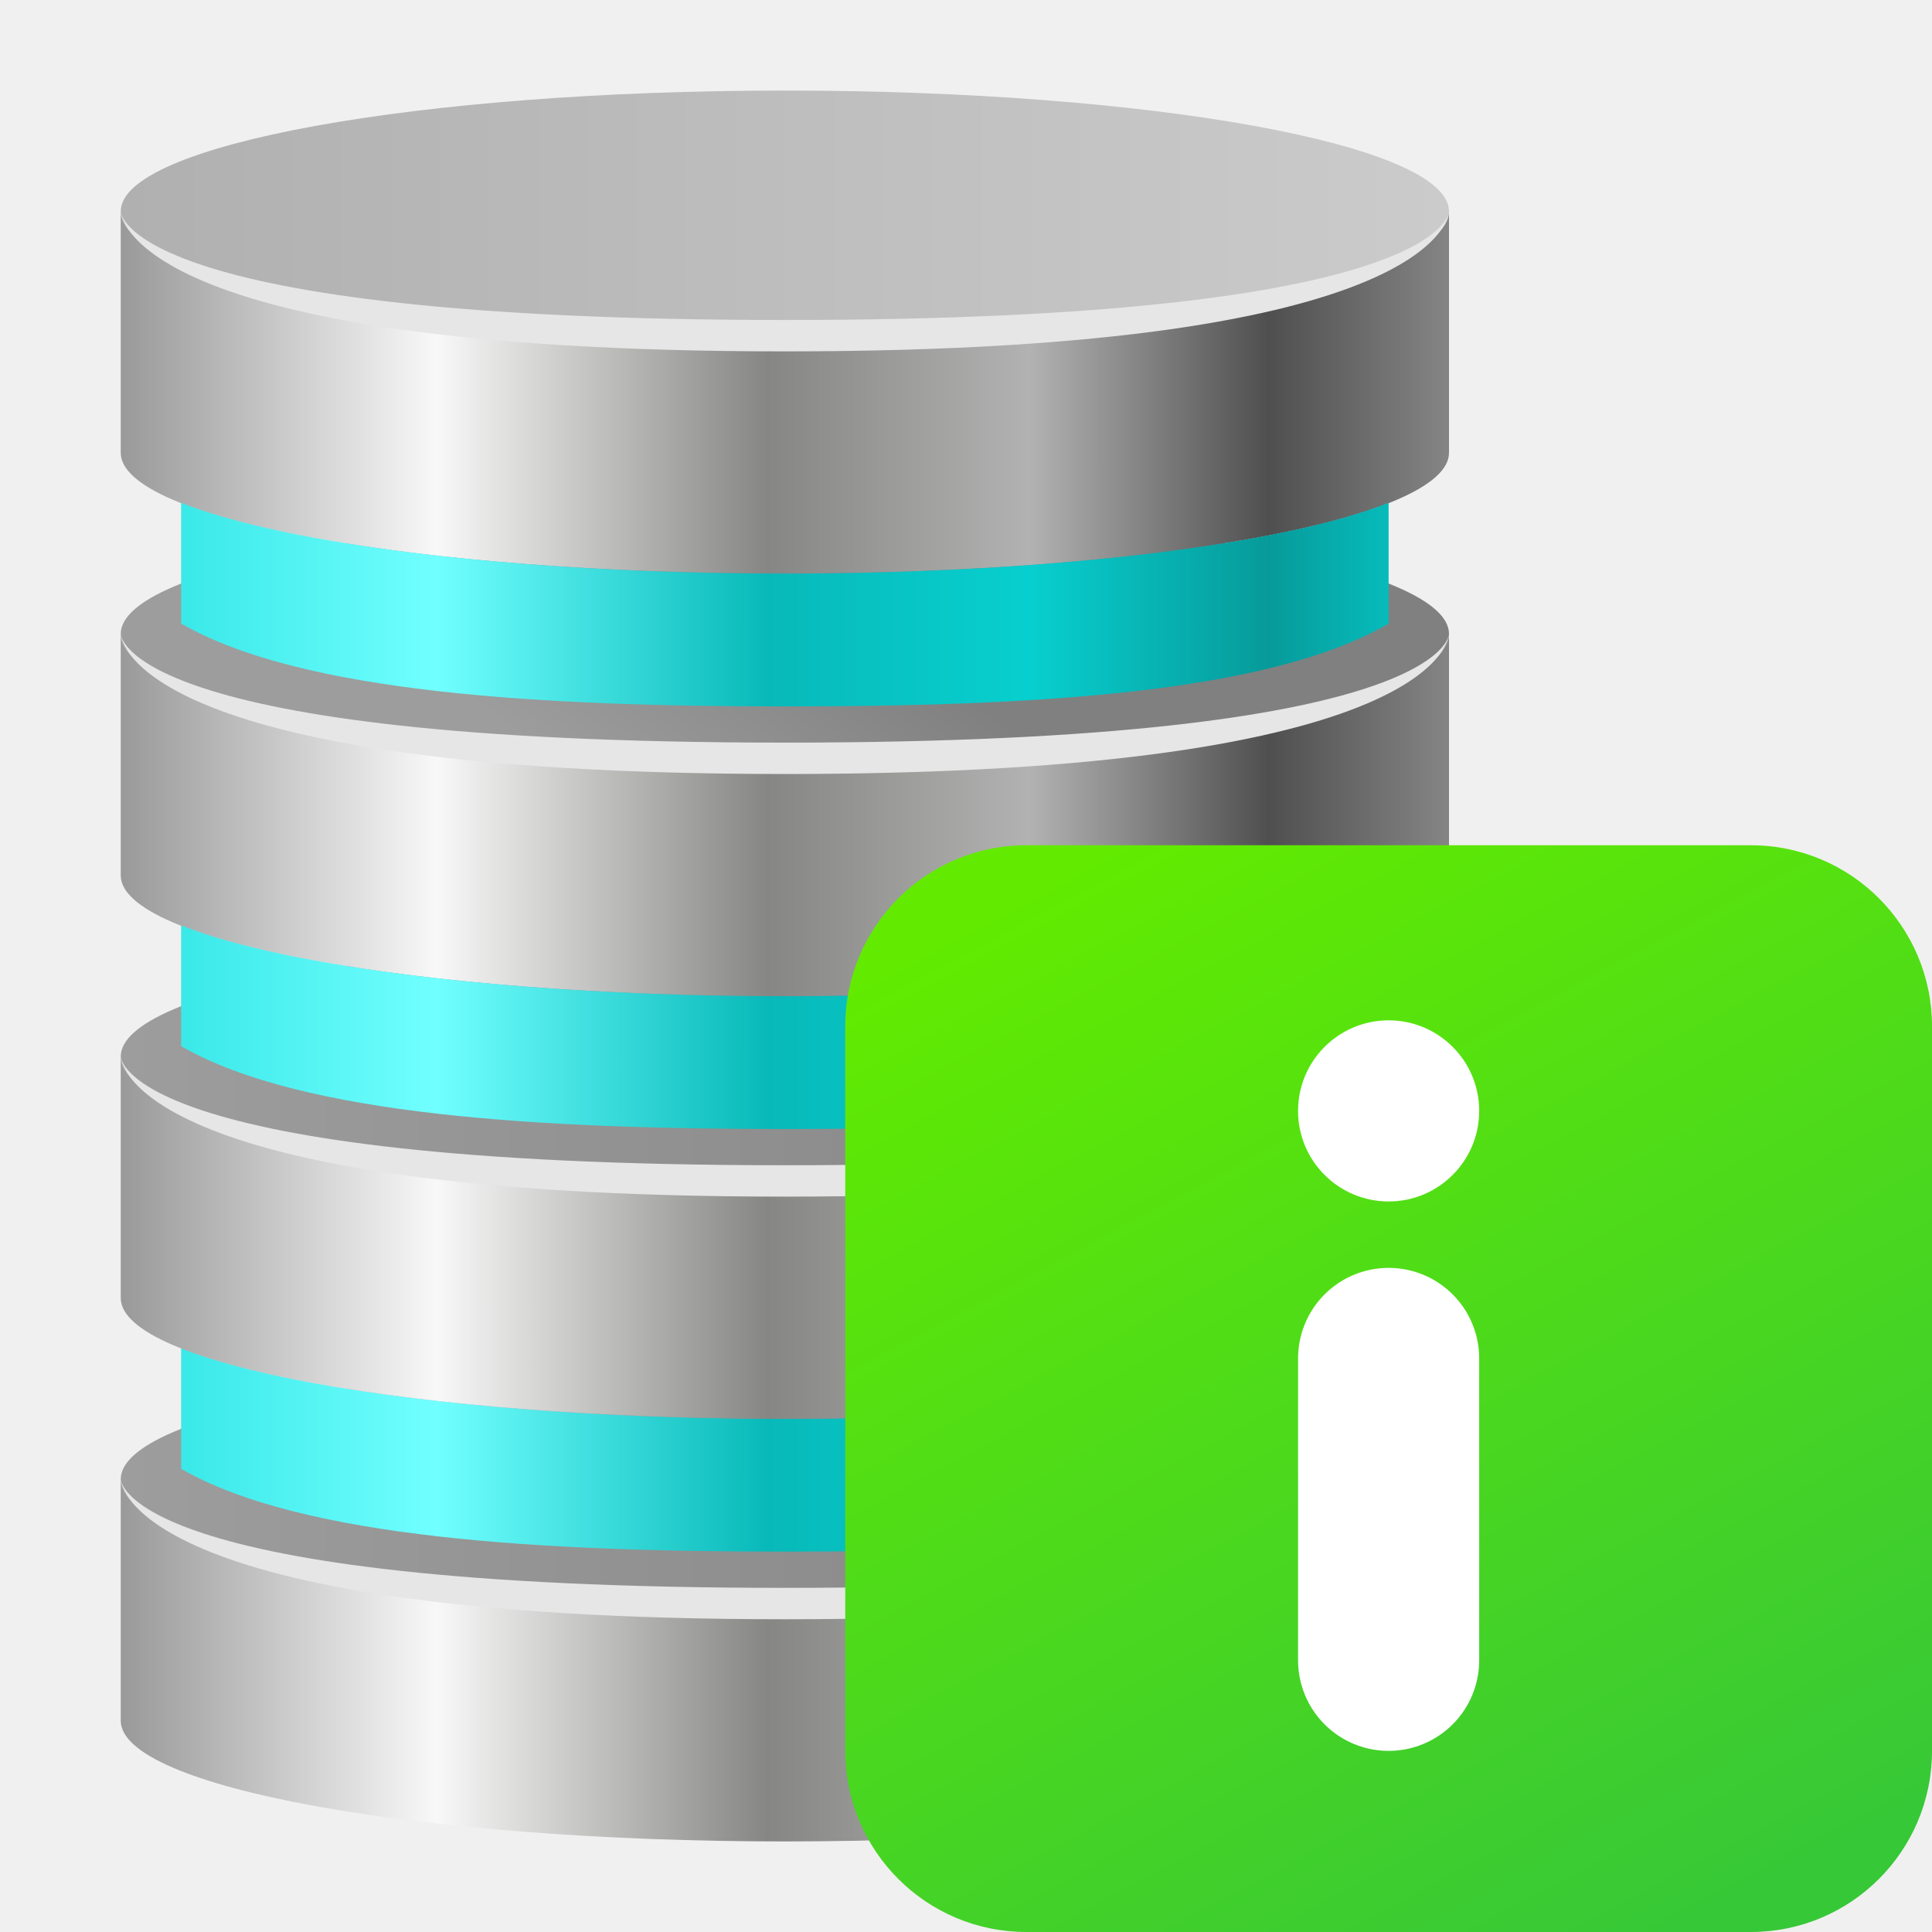
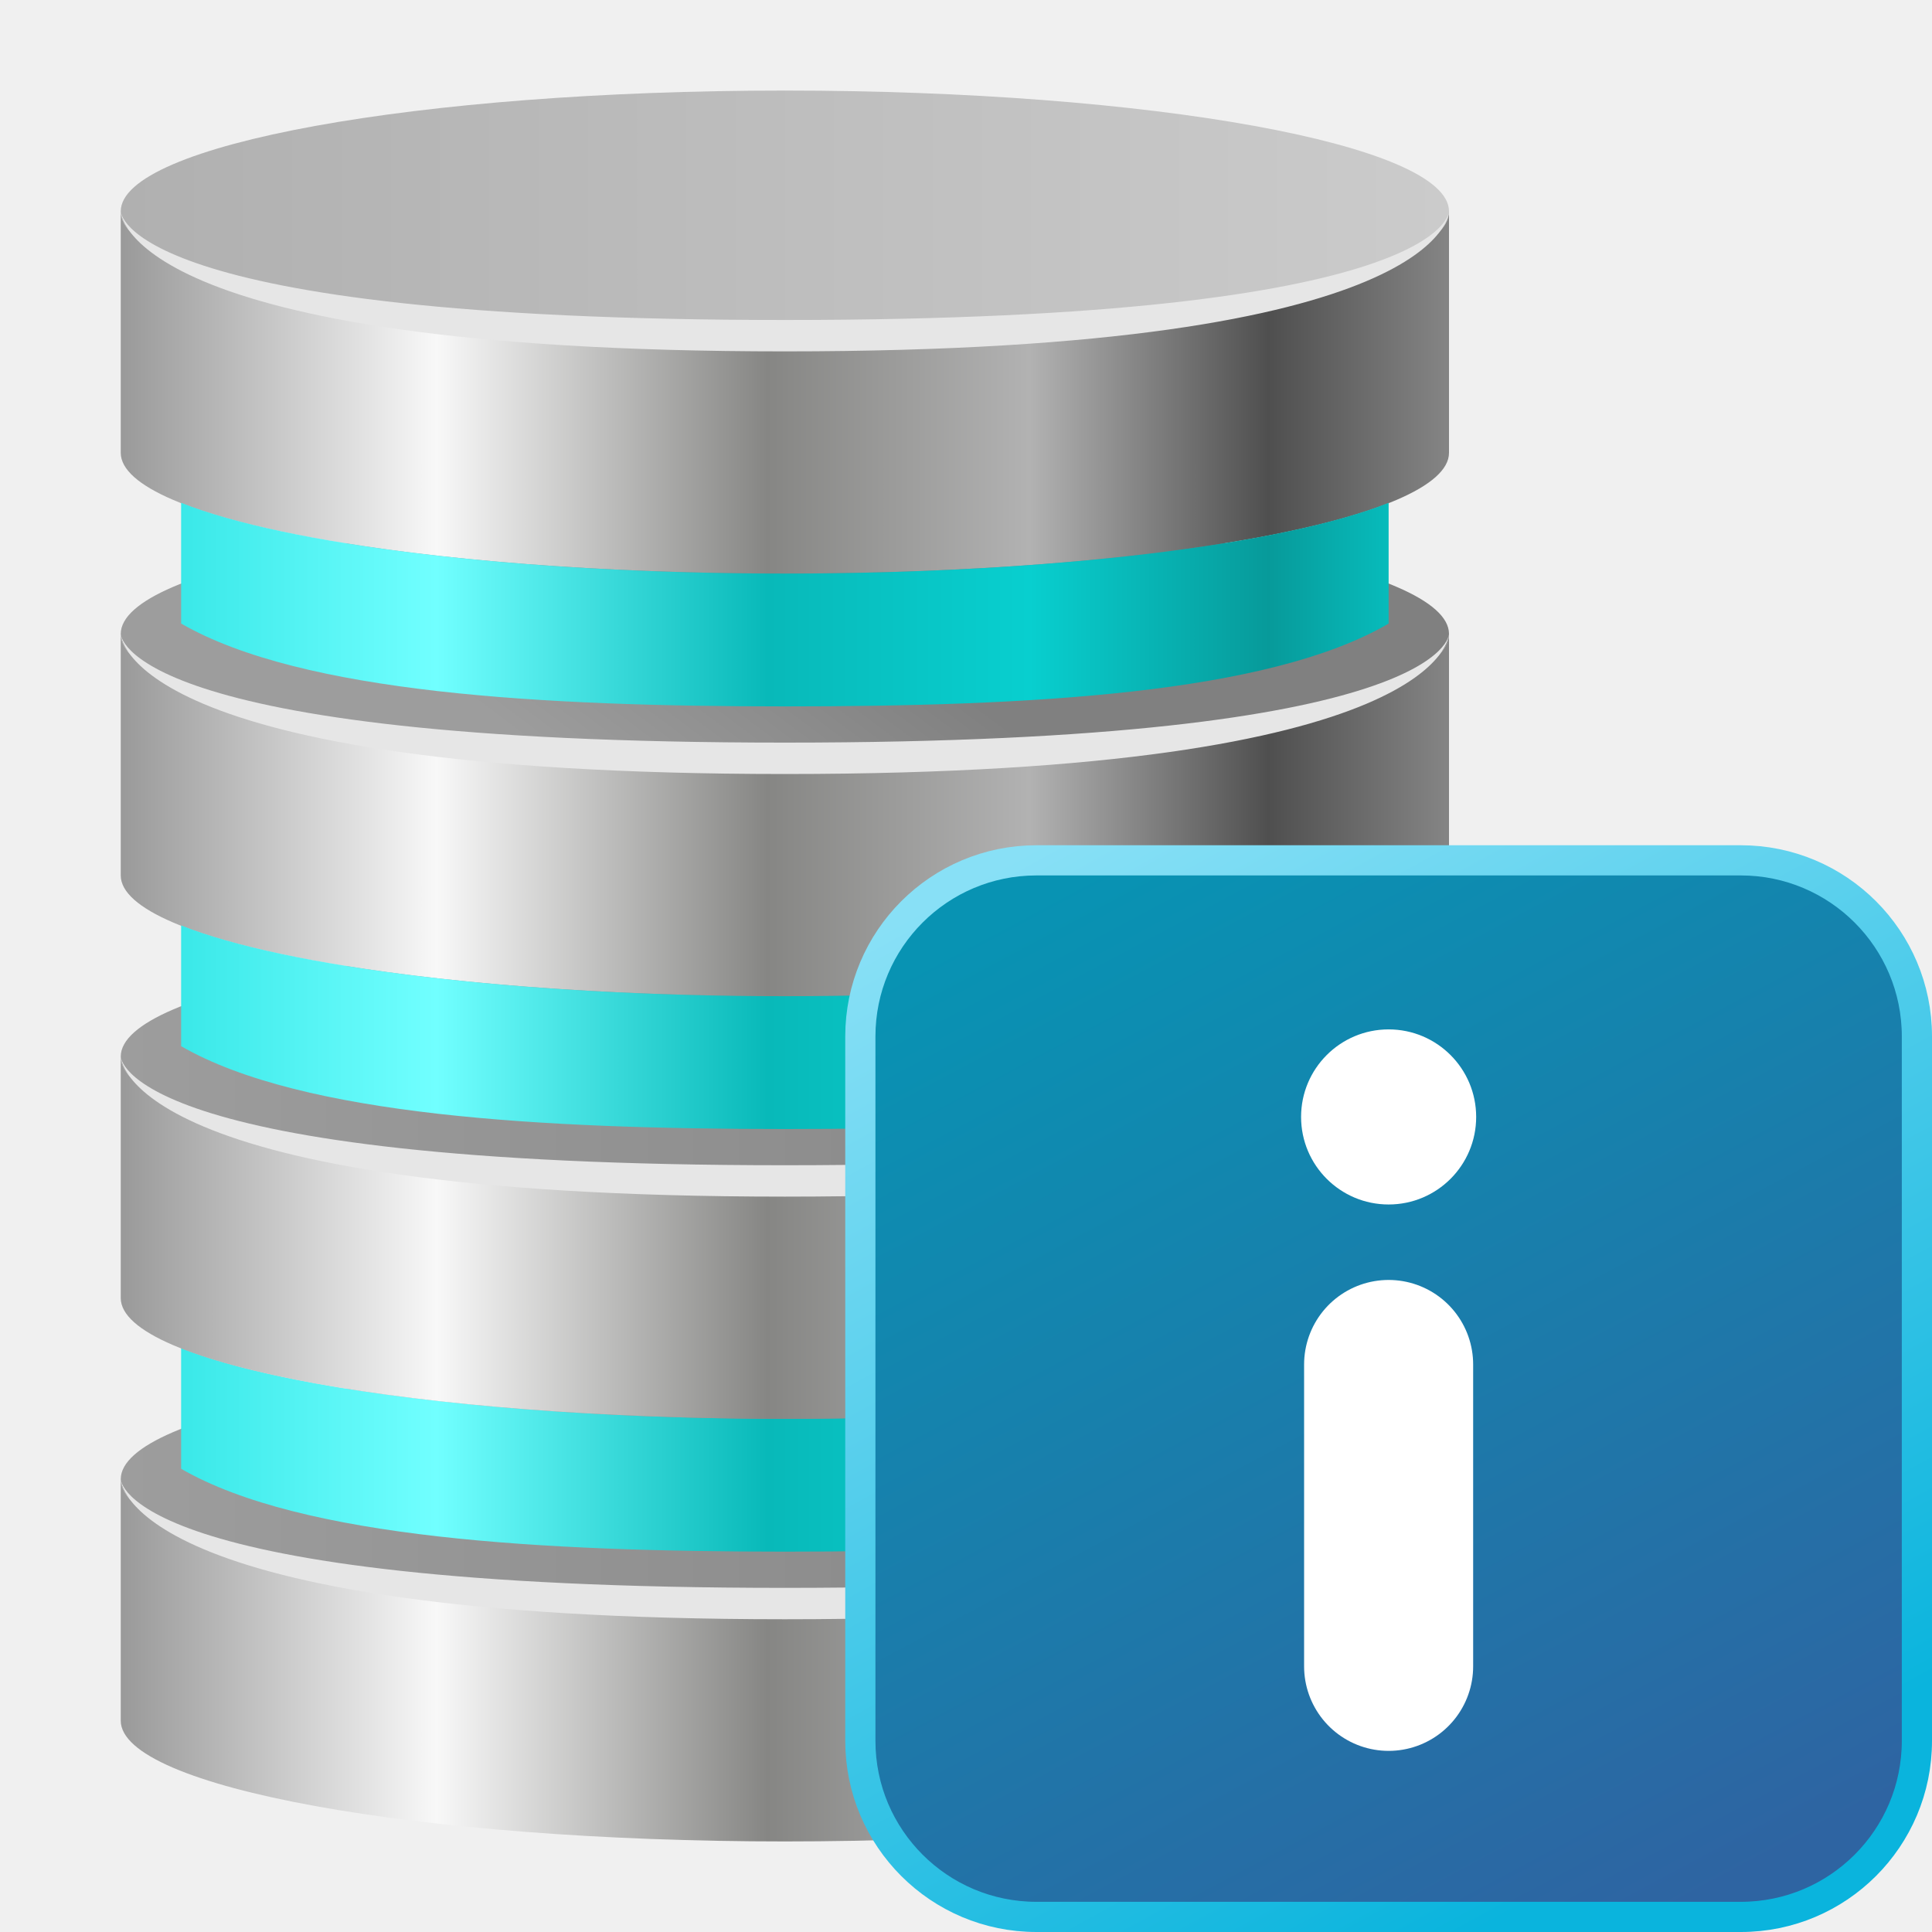
- <svg xmlns="http://www.w3.org/2000/svg" xmlns:xlink="http://www.w3.org/1999/xlink" height="64" width="64" version="1.1" id="svg30">
-   <defs id="defs30" />
-   <linearGradient id="a" gradientUnits="userSpaceOnUse" x1="4.5" x2="6" xlink:href="#b" y1="6" y2="4" />
-   <linearGradient id="b">
-     <stop offset="0" stop-color="#9d9d9d" id="stop1" />
-     <stop offset="1" stop-color="#808080" id="stop2" />
+ <svg xmlns="http://www.w3.org/2000/svg" xmlns:xlink="http://www.w3.org/1999/xlink" height="64" width="64" version="1.1" id="svg32">
+   <defs id="defs32" />
+   <linearGradient id="a" gradientUnits="userSpaceOnUse" x1="36.667" x2="55.333" y1="28.5" y2="63.5">
+     <stop offset="0" stop-color="#0893b3" id="stop1" />
+     <stop offset="1" stop-color="#2e64a2" id="stop2" />
  </linearGradient>
-   <linearGradient id="c" gradientUnits="userSpaceOnUse" x1="1" x2="12" y1="1.5" y2="1.5">
-     <stop offset="0" stop-color="#b0b0b0" id="stop3" />
-     <stop offset="1" stop-color="#cbcbcb" id="stop4" />
+   <linearGradient id="b" gradientUnits="userSpaceOnUse" x1="31.588" x2="50.118" y1="29.529" y2="63.367">
+     <stop offset="0" stop-color="#88e0f6" id="stop3" />
+     <stop offset="1" stop-color="#0ab4dd" id="stop4" />
  </linearGradient>
-   <linearGradient id="d" gradientUnits="userSpaceOnUse" x1="1" x2="12" xlink:href="#f" y1="3.123" y2="3.123" />
-   <linearGradient id="e">
-     <stop offset="0" stop-color="#999999" id="stop5" />
-     <stop offset=".238" stop-color="#f8f8f8" id="stop6" />
-     <stop offset=".487" stop-color="#868684" id="stop7" />
-     <stop offset=".684" stop-color="#b2b2b2" id="stop8" />
-     <stop offset=".864" stop-color="#4f4f4f" id="stop9" />
-     <stop offset="1" stop-color="#858585" id="stop10" />
+   <linearGradient id="c" gradientUnits="userSpaceOnUse" x1="4.5" x2="6" xlink:href="#d" y1="6" y2="4" />
+   <linearGradient id="d">
+     <stop offset="0" stop-color="#9d9d9d" id="stop5" />
+     <stop offset="1" stop-color="#808080" id="stop6" />
  </linearGradient>
-   <linearGradient id="f" xlink:href="#e" />
-   <linearGradient id="g" gradientUnits="userSpaceOnUse" x1="1" x2="12" xlink:href="#b" y1="8.5" y2="8.5" />
-   <linearGradient id="h" gradientUnits="userSpaceOnUse" x1="1" x2="12" xlink:href="#f" y1="6.623" y2="6.623" />
-   <linearGradient id="i" gradientUnits="userSpaceOnUse" x1="1" x2="12" xlink:href="#b" y1="12" y2="12" />
-   <linearGradient id="j" gradientUnits="userSpaceOnUse" x1="1" x2="12" xlink:href="#k" y1="11.5" y2="11.5" />
-   <linearGradient id="k">
-     <stop offset="0" stop-color="#2de3e3" id="stop11" />
-     <stop offset=".238" stop-color="#71ffff" id="stop12" />
-     <stop offset=".487" stop-color="#08b9b9" id="stop13" />
-     <stop offset=".684" stop-color="#08cfcf" id="stop14" />
-     <stop offset=".864" stop-color="#079a9a" id="stop15" />
-     <stop offset="1" stop-color="#07cccc" id="stop16" />
+   <linearGradient id="e" gradientUnits="userSpaceOnUse" x1="1" x2="12" y1="1.5" y2="1.5">
+     <stop offset="0" stop-color="#b0b0b0" id="stop7" />
+     <stop offset="1" stop-color="#cbcbcb" id="stop8" />
  </linearGradient>
-   <linearGradient id="l" gradientUnits="userSpaceOnUse" x1="1" x2="12" xlink:href="#f" y1="13.623" y2="13.623" />
-   <linearGradient id="m" gradientTransform="scale(1.914854 .522233)" gradientUnits="userSpaceOnUse" x1=".522" x2="6.267" xlink:href="#e" y1="16.276" y2="16.276" />
-   <linearGradient id="n" gradientUnits="userSpaceOnUse" x1="1" x2="12" xlink:href="#k" y1="8" y2="8" />
-   <linearGradient id="o" gradientUnits="userSpaceOnUse" x1="1" x2="12" xlink:href="#k" y1="4.5" y2="4.5" />
-   <linearGradient id="p" gradientUnits="userSpaceOnUse" x1="36.4" x2="55.6" y1="28" y2="64">
-     <stop offset="0" stop-color="#62eb00" id="stop17" />
-     <stop offset="1" stop-color="#37c837" id="stop18" />
+   <linearGradient id="f" gradientUnits="userSpaceOnUse" x1="1" x2="12" xlink:href="#h" y1="3.123" y2="3.123" />
+   <linearGradient id="g">
+     <stop offset="0" stop-color="#999999" id="stop9" />
+     <stop offset=".238" stop-color="#f8f8f8" id="stop10" />
+     <stop offset=".487" stop-color="#868684" id="stop11" />
+     <stop offset=".684" stop-color="#b2b2b2" id="stop12" />
+     <stop offset=".864" stop-color="#4f4f4f" id="stop13" />
+     <stop offset="1" stop-color="#858585" id="stop14" />
  </linearGradient>
-   <g stroke-width=".25" transform="matrix(4 0 0 4 .000001 1.000001)" id="g29">
-     <ellipse cx="6.5" cy="5" fill="url(#a)" rx="5.5" ry="1" id="ellipse18" />
-     <ellipse cx="6.5" cy="1.5" fill="url(#c)" rx="5.5" ry="1" id="ellipse19" />
-     <path d="m6.5 4.5c-3.038 0-5.5-.448-5.5-1v-2c0 .552 2.462 1 5.5 1s5.5-.448 5.5-1v2c0 .552-2.462 1-5.5 1z" fill="url(#d)" stroke-linecap="round" stroke-width=".025" id="path19" />
-     <ellipse cx="6.5" cy="8.5" fill="url(#g)" rx="5.5" ry="1" id="ellipse20" />
-     <path d="m6.5 8c-3.038 0-5.5-.448-5.5-1v-2c0 .552 2.462 1 5.5 1s5.5-.448 5.5-1v2c0 .552-2.462 1-5.5 1z" fill="url(#h)" stroke-linecap="round" stroke-width=".025" id="path20" />
-     <ellipse cx="6.5" cy="12" fill="url(#i)" rx="5.5" ry="1" id="ellipse21" />
-     <path d="m1.5 10.914v1c1 .577 3 .686 5 .686s4-.1 5-.686v-1c-.867.345-2.778.586-5 .586s-4.133-.241-5-.586z" fill="url(#j)" stroke-linecap="round" stroke-width=".025" id="path21" />
-     <path d="m6.5 15c-3.038 0-5.5-.448-5.5-1v-2c0 .552 2.462 1 5.5 1s5.5-.448 5.5-1v2c0 .552-2.462 1-5.5 1z" fill="url(#l)" stroke-linecap="round" stroke-width=".025" id="path22" />
-     <path d="m6.5 11.5c-3.038 0-5.5-.448-5.5-1v-2c0 .552 2.462 1 5.5 1s5.5-.448 5.5-1v2c0 .552-2.462 1-5.5 1z" fill="url(#m)" stroke-linecap="round" stroke-width=".025" id="path23" />
-     <path d="m6.5 2.66c-5.5 0-5.5-1.16-5.5-1.16s0 .9 5.5.9 5.5-.9 5.5-.9 0 1.16-5.5 1.16z" fill="#e6e6e6" stroke-linecap="round" stroke-width=".025" id="path24" />
-     <path d="m6.5 13.16c-5.5 0-5.5-1.16-5.5-1.16s0 .9 5.5.9c5.5 0 5.5-.9 5.5-.9s0 1.16-5.5 1.16z" fill="#e6e6e6" stroke-linecap="round" stroke-width=".025" id="path25" />
-     <path d="m6.5 9.66c-5.5 0-5.5-1.16-5.5-1.16s0 .9 5.5.9c5.5 0 5.5-.9 5.5-.9s0 1.16-5.5 1.16z" fill="#e6e6e6" stroke-linecap="round" stroke-width=".025" id="path26" />
-     <path d="m6.5 6.16c-5.5 0-5.5-1.16-5.5-1.16s0 .9 5.5.9c5.5 0 5.5-.9 5.5-.9s0 1.16-5.5 1.16z" fill="#e6e6e6" stroke-linecap="round" stroke-width=".025" id="path27" />
-     <path d="m1.5 7.414v1c1 .577 3 .686 5 .686s4-.1 5-.686v-1c-.867.345-2.778.586-5 .586s-4.133-.241-5-.586z" fill="url(#n)" stroke-linecap="round" stroke-width=".025" id="path28" />
-     <path d="m1.5 3.914v1c1 .577 3 .686 5 .686s4-.1 5-.686v-1c-.867.345-2.778.586-5 .586s-4.133-.241-5-.586z" fill="url(#o)" stroke-linecap="round" stroke-width=".025" id="path29" />
+   <linearGradient id="h" xlink:href="#g" />
+   <linearGradient id="i" gradientUnits="userSpaceOnUse" x1="1" x2="12" xlink:href="#d" y1="8.5" y2="8.5" />
+   <linearGradient id="j" gradientUnits="userSpaceOnUse" x1="1" x2="12" xlink:href="#h" y1="6.623" y2="6.623" />
+   <linearGradient id="k" gradientUnits="userSpaceOnUse" x1="1" x2="12" xlink:href="#d" y1="12" y2="12" />
+   <linearGradient id="l" gradientUnits="userSpaceOnUse" x1="1" x2="12" xlink:href="#m" y1="11.5" y2="11.5" />
+   <linearGradient id="m">
+     <stop offset="0" stop-color="#2de3e3" id="stop15" />
+     <stop offset=".238" stop-color="#71ffff" id="stop16" />
+     <stop offset=".487" stop-color="#08b9b9" id="stop17" />
+     <stop offset=".684" stop-color="#08cfcf" id="stop18" />
+     <stop offset=".864" stop-color="#079a9a" id="stop19" />
+     <stop offset="1" stop-color="#07cccc" id="stop20" />
+   </linearGradient>
+   <linearGradient id="n" gradientUnits="userSpaceOnUse" x1="1" x2="12" xlink:href="#h" y1="13.623" y2="13.623" />
+   <linearGradient id="o" gradientTransform="scale(1.914854 .522233)" gradientUnits="userSpaceOnUse" x1=".522" x2="6.267" xlink:href="#g" y1="16.276" y2="16.276" />
+   <linearGradient id="p" gradientUnits="userSpaceOnUse" x1="1" x2="12" xlink:href="#m" y1="8" y2="8" />
+   <linearGradient id="q" gradientUnits="userSpaceOnUse" x1="1" x2="12" xlink:href="#m" y1="4.5" y2="4.5" />
+   <g stroke-width=".25" transform="matrix(4 0 0 4 .000001 1.000001)" id="g31">
+     <ellipse cx="6.5" cy="5" fill="url(#c)" rx="5.5" ry="1" id="ellipse20" />
+     <ellipse cx="6.5" cy="1.5" fill="url(#e)" rx="5.5" ry="1" id="ellipse21" />
+     <path d="m6.5 4.5c-3.038 0-5.5-.448-5.5-1v-2c0 .552 2.462 1 5.5 1s5.5-.448 5.5-1v2c0 .552-2.462 1-5.5 1z" fill="url(#f)" stroke-linecap="round" stroke-width=".025" id="path21" />
+     <ellipse cx="6.5" cy="8.5" fill="url(#i)" rx="5.5" ry="1" id="ellipse22" />
+     <path d="m6.5 8c-3.038 0-5.5-.448-5.5-1v-2c0 .552 2.462 1 5.5 1s5.5-.448 5.5-1v2c0 .552-2.462 1-5.5 1z" fill="url(#j)" stroke-linecap="round" stroke-width=".025" id="path22" />
+     <ellipse cx="6.5" cy="12" fill="url(#k)" rx="5.5" ry="1" id="ellipse23" />
+     <path d="m1.5 10.914v1c1 .577 3 .686 5 .686s4-.1 5-.686v-1c-.867.345-2.778.586-5 .586s-4.133-.241-5-.586z" fill="url(#l)" stroke-linecap="round" stroke-width=".025" id="path23" />
+     <path d="m6.5 15c-3.038 0-5.5-.448-5.5-1v-2c0 .552 2.462 1 5.5 1s5.5-.448 5.5-1v2c0 .552-2.462 1-5.5 1z" fill="url(#n)" stroke-linecap="round" stroke-width=".025" id="path24" />
+     <path d="m6.5 11.5c-3.038 0-5.5-.448-5.5-1v-2c0 .552 2.462 1 5.5 1s5.5-.448 5.5-1v2c0 .552-2.462 1-5.5 1z" fill="url(#o)" stroke-linecap="round" stroke-width=".025" id="path25" />
+     <path d="m6.5 2.66c-5.5 0-5.5-1.16-5.5-1.16s0 .9 5.5.9 5.5-.9 5.5-.9 0 1.16-5.5 1.16z" fill="#e6e6e6" stroke-linecap="round" stroke-width=".025" id="path26" />
+     <path d="m6.5 13.16c-5.5 0-5.5-1.16-5.5-1.16s0 .9 5.5.9c5.5 0 5.5-.9 5.5-.9s0 1.16-5.5 1.16z" fill="#e6e6e6" stroke-linecap="round" stroke-width=".025" id="path27" />
+     <path d="m6.5 9.66c-5.5 0-5.5-1.16-5.5-1.16s0 .9 5.5.9c5.5 0 5.5-.9 5.5-.9s0 1.16-5.5 1.16z" fill="#e6e6e6" stroke-linecap="round" stroke-width=".025" id="path28" />
+     <path d="m6.5 6.16c-5.5 0-5.5-1.16-5.5-1.16s0 .9 5.5.9c5.5 0 5.5-.9 5.5-.9s0 1.16-5.5 1.16z" fill="#e6e6e6" stroke-linecap="round" stroke-width=".025" id="path29" />
+     <path d="m1.5 7.414v1c1 .577 3 .686 5 .686s4-.1 5-.686v-1c-.867.345-2.778.586-5 .586s-4.133-.241-5-.586z" fill="url(#p)" stroke-linecap="round" stroke-width=".025" id="path30" />
+     <path d="m1.5 3.914v1c1 .577 3 .686 5 .686s4-.1 5-.686v-1c-.867.345-2.778.586-5 .586s-4.133-.241-5-.586z" fill="url(#q)" stroke-linecap="round" stroke-width=".025" id="path31" />
  </g>
-   <rect fill="url(#p)" height="36" rx="6" stroke-width="4" width="36" x="28" y="28" id="rect29" />
-   <path d="m46 55v-10" fill="none" stroke="#ffffff" stroke-linecap="round" stroke-width="6" id="path30" />
-   <circle cx="46" cy="36.8" fill="#ffffff" r="3" id="circle30" />
+   <rect fill="url(#a)" height="35" rx="5.833" stroke="url(#b)" width="35" x="28.5" y="28.5" id="rect31" />
+   <path d="m46 55.2v-10" fill="none" stroke="#ffffff" stroke-linecap="round" stroke-width="5.6" id="path32" />
+   <circle cx="46" cy="37" fill="#ffffff" r="2.9" stroke-width="3.867" id="circle32" />
</svg>
